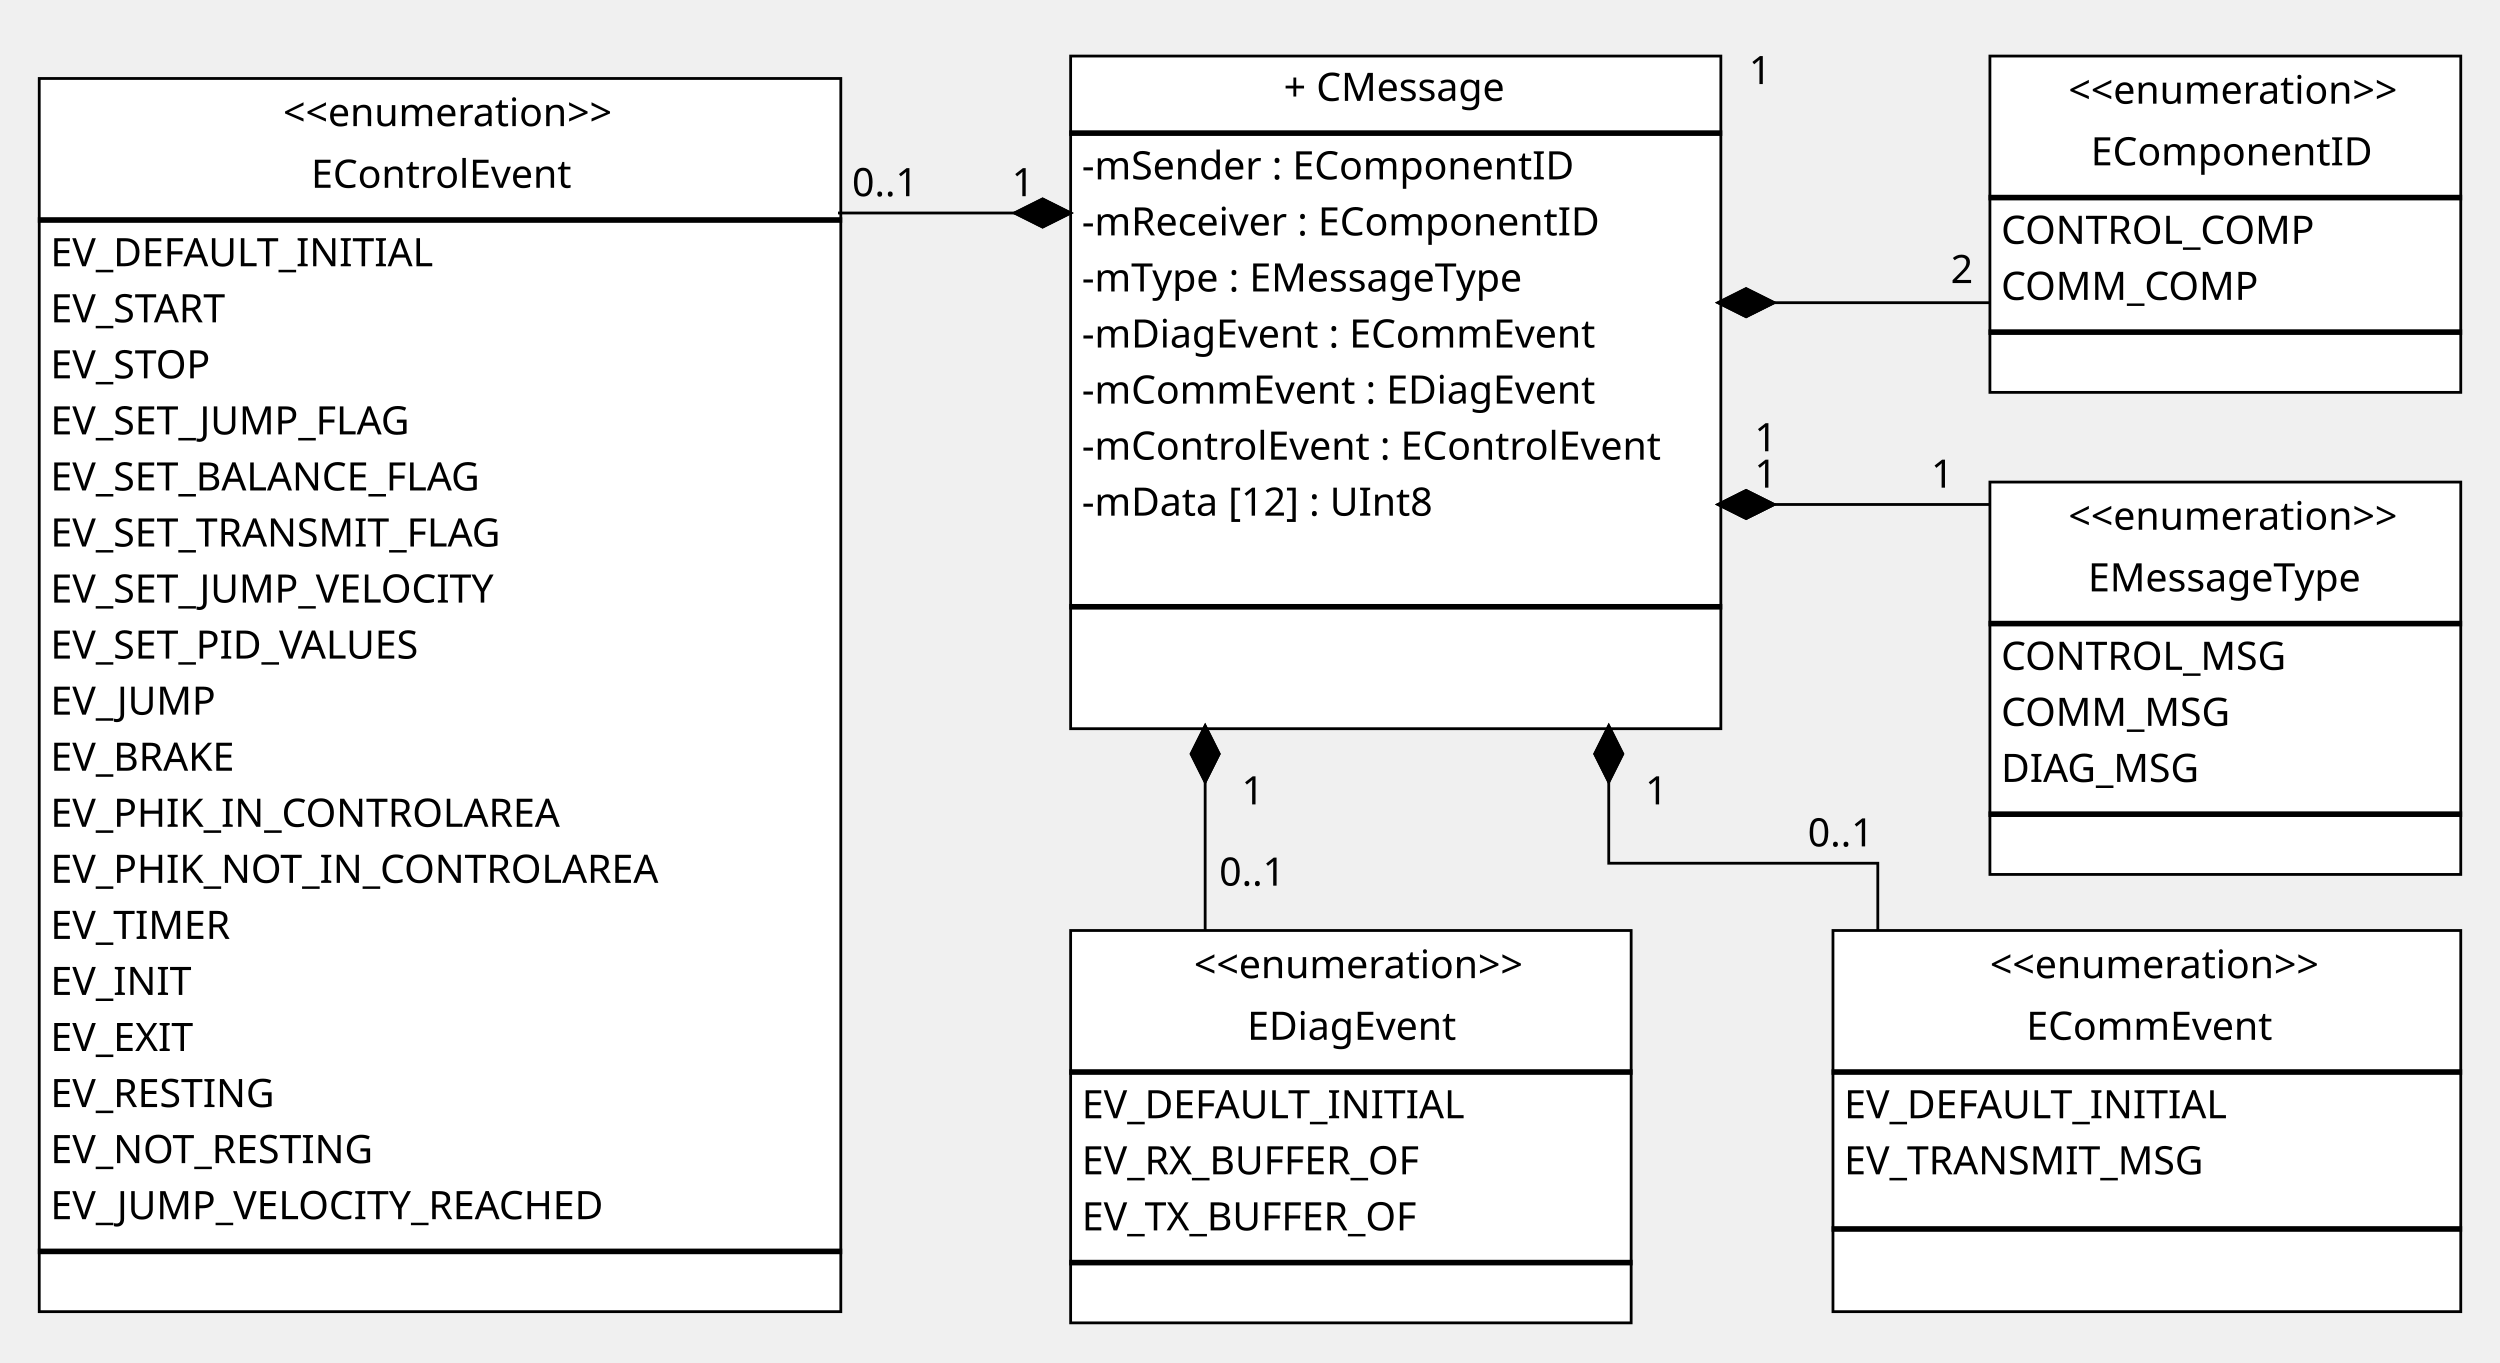
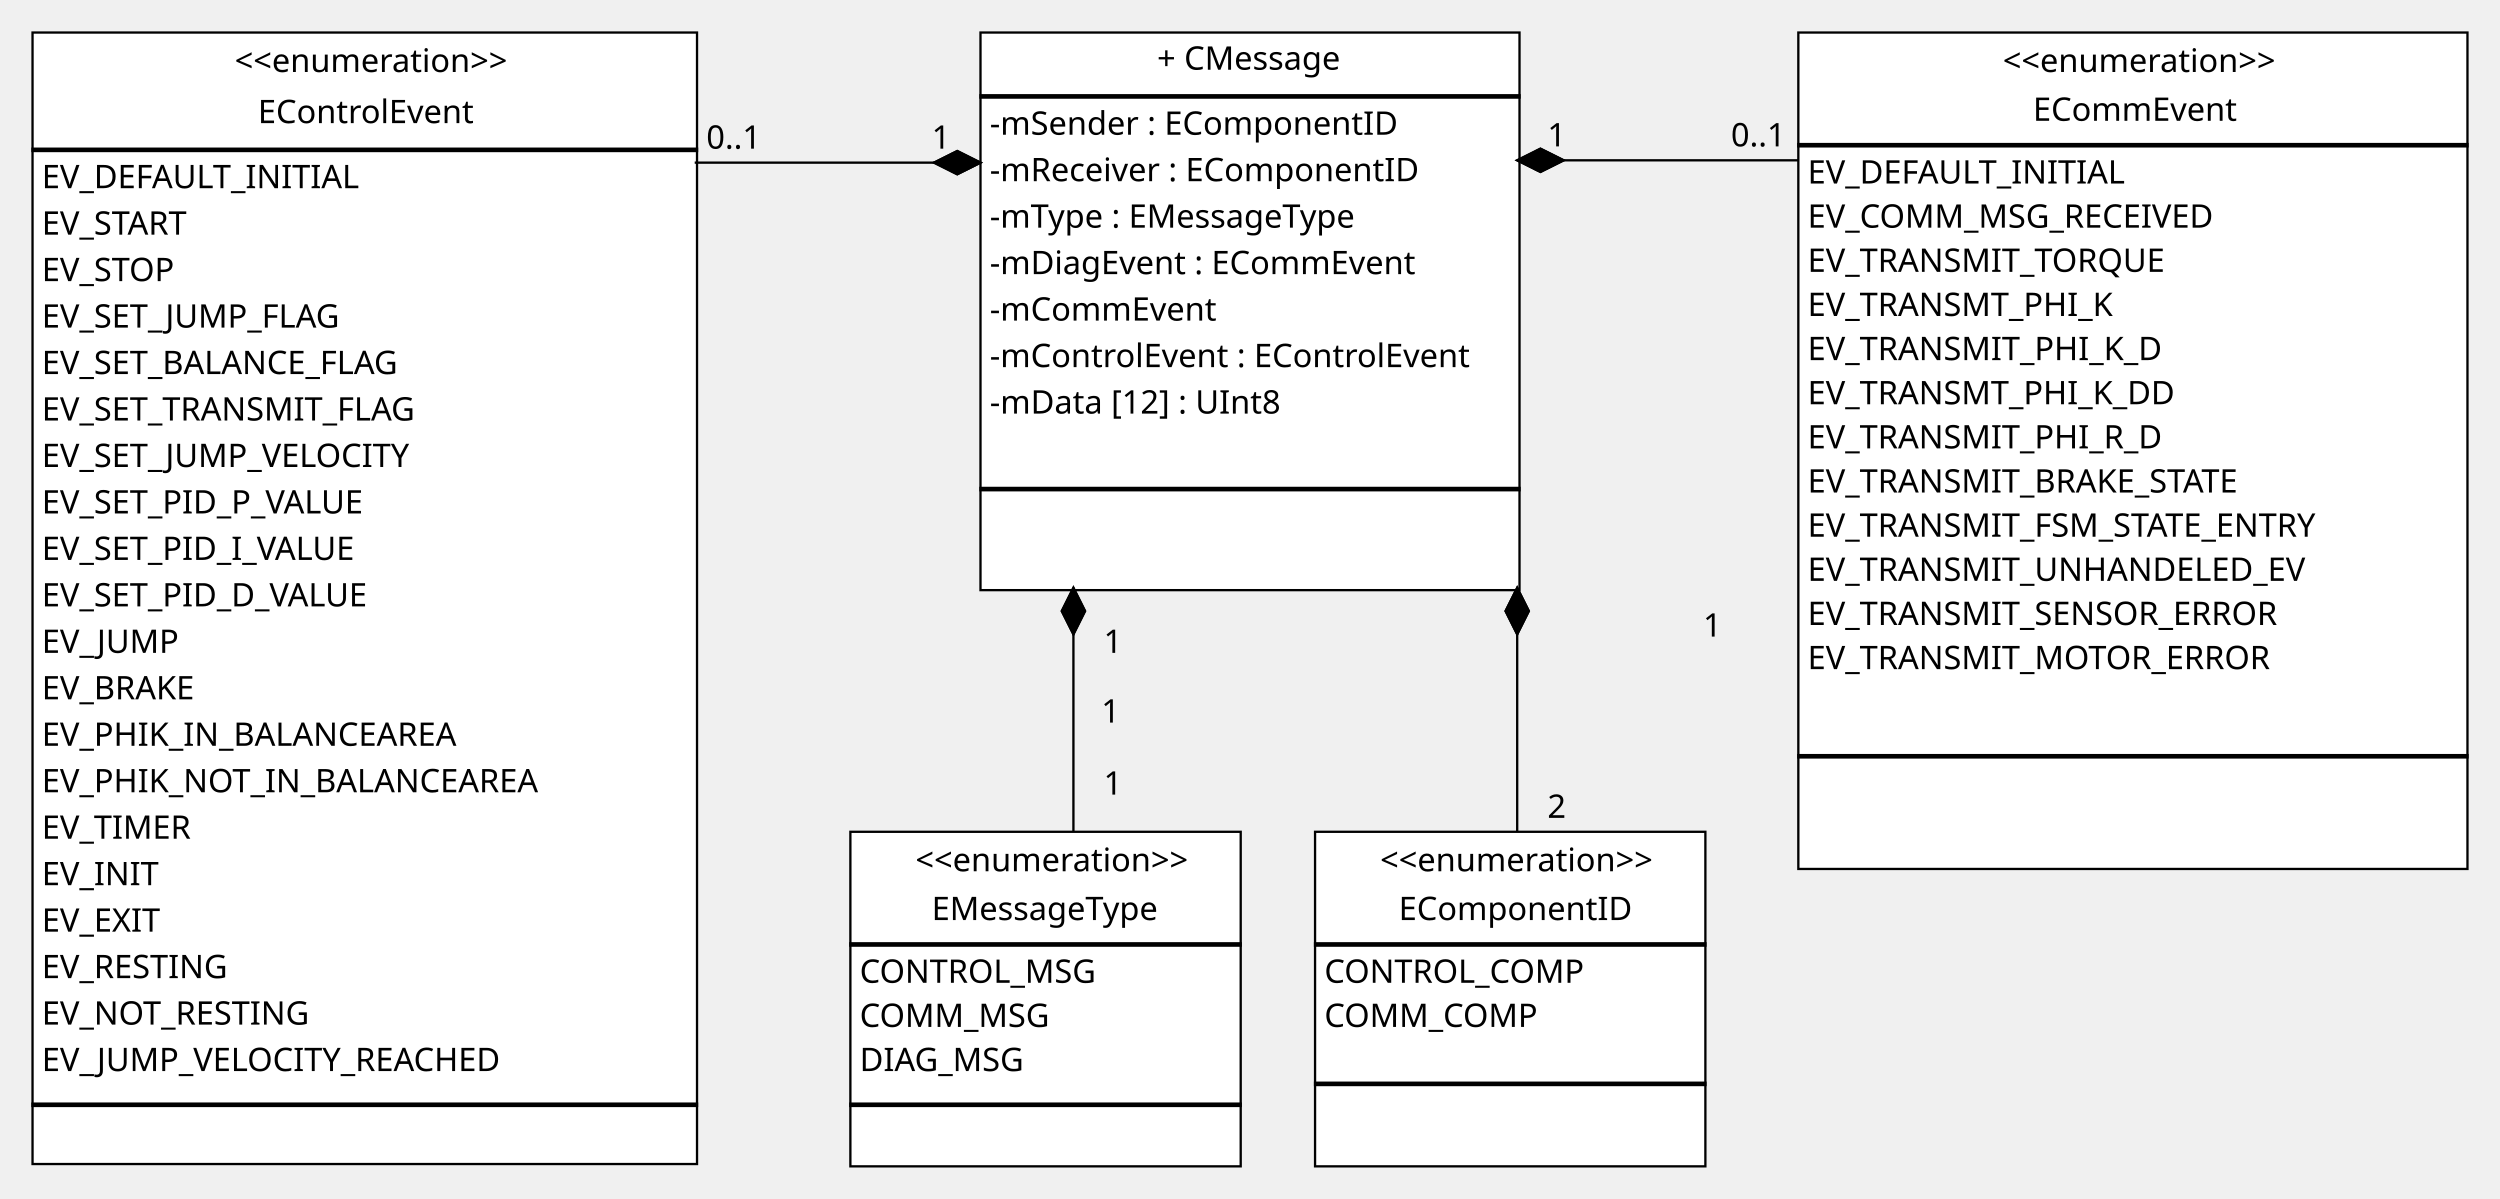
- <svg xmlns="http://www.w3.org/2000/svg" height="486" version="1.1" width="892">
-   <rect fill="#ffffff" height="240" stroke="#ffffff" stroke-width="1" width="232" x="382" y="20" />
-   <rect fill="none" height="240" stroke="#000000" stroke-width="1" width="232" x="382" y="20" />
-   <text font-family="Dialog" font-size="14" x="458" y="36">
+ <svg xmlns="http://www.w3.org/2000/svg" height="516" version="1.1" width="1076">
+   <rect fill="#ffffff" height="240" stroke="#ffffff" stroke-width="1" width="232" x="422" y="14" />
+   <rect fill="none" height="240" stroke="#000000" stroke-width="1" width="232" x="422" y="14" />
+   <text font-family="Dialog" font-size="14" x="498" y="30">
+ CMessage</text>
-   <rect fill="#000000" height="1" stroke="#000000" stroke-width="1" width="232" x="382" y="47" />
-   <text font-family="Dialog" font-size="14" x="386" y="64">
+   <rect fill="#000000" height="1" stroke="#000000" stroke-width="1" width="232" x="422" y="41" />
+   <text font-family="Dialog" font-size="14" x="426" y="58">
-mSender : EComponentID</text>
-   <text font-family="Dialog" font-size="14" x="386" y="84">
+   <text font-family="Dialog" font-size="14" x="426" y="78">
-mReceiver : EComponentID</text>
-   <text font-family="Dialog" font-size="14" x="386" y="104">
+   <text font-family="Dialog" font-size="14" x="426" y="98">
-mType : EMessageType</text>
-   <text font-family="Dialog" font-size="14" x="386" y="124">
+   <text font-family="Dialog" font-size="14" x="426" y="118">
-mDiagEvent : ECommEvent</text>
-   <text font-family="Dialog" font-size="14" x="386" y="144">
- -mCommEvent : EDiagEvent</text>
-   <text font-family="Dialog" font-size="14" x="386" y="164">
+   <text font-family="Dialog" font-size="14" x="426" y="138">
+ -mCommEvent</text>
+   <text font-family="Dialog" font-size="14" x="426" y="158">
-mControlEvent : EControlEvent</text>
-   <text font-family="Dialog" font-size="14" x="386" y="184">
+   <text font-family="Dialog" font-size="14" x="426" y="178">
-mData [12] : UInt8</text>
-   <rect fill="#000000" height="1" stroke="#000000" stroke-width="1" width="232" x="382" y="216" />
-   <rect fill="#ffffff" height="120" stroke="#ffffff" stroke-width="1" width="168" x="710" y="20" />
-   <rect fill="none" height="120" stroke="#000000" stroke-width="1" width="168" x="710" y="20" />
-   <text font-family="Dialog" font-size="14" x="746" y="59">
+   <rect fill="#000000" height="1" stroke="#000000" stroke-width="1" width="232" x="422" y="210" />
+   <rect fill="#ffffff" height="144" stroke="#ffffff" stroke-width="1" width="168" x="566" y="358" />
+   <rect fill="none" height="144" stroke="#000000" stroke-width="1" width="168" x="566" y="358" />
+   <text font-family="Dialog" font-size="14" x="602" y="396">
EComponentID</text>
-   <text font-family="Dialog" font-size="14" x="738" y="37">
+   <text font-family="Dialog" font-size="14" x="594" y="375">
&lt;&lt;enumeration&gt;&gt;</text>
-   <rect fill="#000000" height="1" stroke="#000000" stroke-width="1" width="168" x="710" y="70" />
-   <text font-family="Dialog" font-size="14" x="714" y="87">
+   <rect fill="#000000" height="1" stroke="#000000" stroke-width="1" width="168" x="566" y="406" />
+   <text font-family="Dialog" font-size="14" x="570" y="423">
CONTROL_COMP</text>
-   <text font-family="Dialog" font-size="14" x="714" y="107">
+   <text font-family="Dialog" font-size="14" x="570" y="442">
COMM_COMP</text>
-   <rect fill="#000000" height="1" stroke="#000000" stroke-width="1" width="168" x="710" y="118" />
-   <polyline fill="none" points="613,108 710,108" stroke="#000000" stroke-width="1" />
-   <polygon fill="#000000" points="613,108 623,103 633,108 623,113" stroke="#000000" stroke-width="1" />
-   <polygon fill="none" points="613,108 623,103 633,108 623,113" stroke="#000000" stroke-width="1" />
-   <text font-family="Dialog" font-size="14" x="637" y="93">
+   <rect fill="#000000" height="1" stroke="#000000" stroke-width="1" width="168" x="566" y="466" />
+   <polyline fill="none" points="653,253 653,358" stroke="#000000" stroke-width="1" />
+   <polygon fill="#000000" points="653,253 658,263 653,273 648,263" stroke="#000000" stroke-width="1" />
+   <polygon fill="none" points="653,253 658,263 653,273 648,263" stroke="#000000" stroke-width="1" />
+   <text font-family="Dialog" font-size="14" x="668" y="326">
 </text>
-   <text font-family="Dialog" font-size="14" x="624" y="30">
+   <text font-family="Dialog" font-size="14" x="733" y="274">
1</text>
-   <text font-family="Dialog" font-size="14" x="696" y="101">
+   <text font-family="Dialog" font-size="14" x="666" y="352">
2</text>
-   <rect fill="#ffffff" height="440" stroke="#ffffff" stroke-width="1" width="286" x="14" y="28" />
-   <rect fill="none" height="440" stroke="#000000" stroke-width="1" width="286" x="14" y="28" />
-   <text font-family="Dialog" font-size="14" x="111" y="67">
+   <rect fill="#ffffff" height="487" stroke="#ffffff" stroke-width="1" width="286" x="14" y="14" />
+   <rect fill="none" height="487" stroke="#000000" stroke-width="1" width="286" x="14" y="14" />
+   <text font-family="Dialog" font-size="14" x="111" y="53">
EControlEvent</text>
-   <text font-family="Dialog" font-size="14" x="101" y="45">
+   <text font-family="Dialog" font-size="14" x="101" y="31">
&lt;&lt;enumeration&gt;&gt;</text>
-   <rect fill="#000000" height="1" stroke="#000000" stroke-width="1" width="286" x="14" y="78" />
-   <text font-family="Dialog" font-size="14" x="18" y="95">
+   <rect fill="#000000" height="1" stroke="#000000" stroke-width="1" width="286" x="14" y="64" />
+   <text font-family="Dialog" font-size="14" x="18" y="81">
EV_DEFAULT_INITIAL</text>
-   <text font-family="Dialog" font-size="14" x="18" y="115">
+   <text font-family="Dialog" font-size="14" x="18" y="101">
EV_START</text>
-   <text font-family="Dialog" font-size="14" x="18" y="135">
+   <text font-family="Dialog" font-size="14" x="18" y="121">
EV_STOP</text>
-   <text font-family="Dialog" font-size="14" x="18" y="155">
+   <text font-family="Dialog" font-size="14" x="18" y="141">
EV_SET_JUMP_FLAG</text>
-   <text font-family="Dialog" font-size="14" x="18" y="175">
+   <text font-family="Dialog" font-size="14" x="18" y="161">
EV_SET_BALANCE_FLAG</text>
-   <text font-family="Dialog" font-size="14" x="18" y="195">
+   <text font-family="Dialog" font-size="14" x="18" y="181">
EV_SET_TRANSMIT_FLAG</text>
-   <text font-family="Dialog" font-size="14" x="18" y="215">
+   <text font-family="Dialog" font-size="14" x="18" y="201">
EV_SET_JUMP_VELOCITY</text>
-   <text font-family="Dialog" font-size="14" x="18" y="235">
- EV_SET_PID_VALUES</text>
-   <text font-family="Dialog" font-size="14" x="18" y="255">
+   <text font-family="Dialog" font-size="14" x="18" y="221">
+ EV_SET_PID_P_VALUE</text>
+   <text font-family="Dialog" font-size="14" x="18" y="241">
+ EV_SET_PID_I_VALUE</text>
+   <text font-family="Dialog" font-size="14" x="18" y="261">
+ EV_SET_PID_D_VALUE</text>
+   <text font-family="Dialog" font-size="14" x="18" y="281">
EV_JUMP</text>
-   <text font-family="Dialog" font-size="14" x="18" y="275">
+   <text font-family="Dialog" font-size="14" x="18" y="301">
EV_BRAKE</text>
-   <text font-family="Dialog" font-size="14" x="18" y="295">
- EV_PHIK_IN_CONTROLAREA</text>
-   <text font-family="Dialog" font-size="14" x="18" y="315">
- EV_PHIK_NOT_IN_CONTROLAREA</text>
-   <text font-family="Dialog" font-size="14" x="18" y="335">
+   <text font-family="Dialog" font-size="14" x="18" y="321">
+ EV_PHIK_IN_BALANCEAREA</text>
+   <text font-family="Dialog" font-size="14" x="18" y="341">
+ EV_PHIK_NOT_IN_BALANCEAREA</text>
+   <text font-family="Dialog" font-size="14" x="18" y="361">
EV_TIMER</text>
-   <text font-family="Dialog" font-size="14" x="18" y="355">
+   <text font-family="Dialog" font-size="14" x="18" y="381">
EV_INIT</text>
-   <text font-family="Dialog" font-size="14" x="18" y="375">
+   <text font-family="Dialog" font-size="14" x="18" y="401">
EV_EXIT</text>
-   <text font-family="Dialog" font-size="14" x="18" y="395">
+   <text font-family="Dialog" font-size="14" x="18" y="421">
EV_RESTING</text>
-   <text font-family="Dialog" font-size="14" x="18" y="415">
+   <text font-family="Dialog" font-size="14" x="18" y="441">
EV_NOT_RESTING</text>
-   <text font-family="Dialog" font-size="14" x="18" y="435">
+   <text font-family="Dialog" font-size="14" x="18" y="461">
EV_JUMP_VELOCITY_REACHED</text>
-   <rect fill="#000000" height="1" stroke="#000000" stroke-width="1" width="286" x="14" y="446" />
-   <rect fill="#ffffff" height="136" stroke="#ffffff" stroke-width="1" width="224" x="654" y="332" />
-   <rect fill="none" height="136" stroke="#000000" stroke-width="1" width="224" x="654" y="332" />
-   <text font-family="Dialog" font-size="14" x="723" y="371">
+   <rect fill="#000000" height="1" stroke="#000000" stroke-width="1" width="286" x="14" y="475" />
+   <rect fill="#ffffff" height="360" stroke="#ffffff" stroke-width="1" width="288" x="774" y="14" />
+   <rect fill="none" height="360" stroke="#000000" stroke-width="1" width="288" x="774" y="14" />
+   <text font-family="Dialog" font-size="14" x="875" y="52">
ECommEvent</text>
-   <text font-family="Dialog" font-size="14" x="710" y="349">
+   <text font-family="Dialog" font-size="14" x="862" y="31">
&lt;&lt;enumeration&gt;&gt;</text>
-   <rect fill="#000000" height="1" stroke="#000000" stroke-width="1" width="224" x="654" y="382" />
-   <text font-family="Dialog" font-size="14" x="658" y="399">
+   <rect fill="#000000" height="1" stroke="#000000" stroke-width="1" width="288" x="774" y="62" />
+   <text font-family="Dialog" font-size="14" x="778" y="79">
EV_DEFAULT_INITIAL</text>
-   <text font-family="Dialog" font-size="14" x="658" y="419">
- EV_TRANSMIT_MSG</text>
-   <rect fill="#000000" height="1" stroke="#000000" stroke-width="1" width="224" x="654" y="438" />
-   <rect fill="#ffffff" height="140" stroke="#ffffff" stroke-width="1" width="200" x="382" y="332" />
-   <rect fill="none" height="140" stroke="#000000" stroke-width="1" width="200" x="382" y="332" />
-   <text font-family="Dialog" font-size="14" x="445" y="371">
- EDiagEvent</text>
-   <text font-family="Dialog" font-size="14" x="426" y="349">
+   <text font-family="Dialog" font-size="14" x="778" y="98">
+ EV_COMM_MSG_RECEIVED</text>
+   <text font-family="Dialog" font-size="14" x="778" y="117">
+ EV_TRANSMIT_TORQUE</text>
+   <text font-family="Dialog" font-size="14" x="778" y="136">
+ EV_TRANSMT_PHI_K</text>
+   <text font-family="Dialog" font-size="14" x="778" y="155">
+ EV_TRANSMIT_PHI_K_D</text>
+   <text font-family="Dialog" font-size="14" x="778" y="174">
+ EV_TRANSMT_PHI_K_DD</text>
+   <text font-family="Dialog" font-size="14" x="778" y="193">
+ EV_TRANSMIT_PHI_R_D</text>
+   <text font-family="Dialog" font-size="14" x="778" y="212">
+ EV_TRANSMIT_BRAKE_STATE</text>
+   <text font-family="Dialog" font-size="14" x="778" y="231">
+ EV_TRANSMIT_FSM_STATE_ENTRY</text>
+   <text font-family="Dialog" font-size="14" x="778" y="250">
+ EV_TRANSMIT_UNHANDELED_EV</text>
+   <text font-family="Dialog" font-size="14" x="778" y="269">
+ EV_TRANSMIT_SENSOR_ERROR</text>
+   <text font-family="Dialog" font-size="14" x="778" y="288">
+ EV_TRANSMIT_MOTOR_ERROR</text>
+   <rect fill="#000000" height="1" stroke="#000000" stroke-width="1" width="288" x="774" y="325" />
+   <rect fill="#ffffff" height="144" stroke="#ffffff" stroke-width="1" width="168" x="366" y="358" />
+   <rect fill="none" height="144" stroke="#000000" stroke-width="1" width="168" x="366" y="358" />
+   <text font-family="Dialog" font-size="14" x="401" y="396">
+ EMessageType</text>
+   <text font-family="Dialog" font-size="14" x="394" y="375">
&lt;&lt;enumeration&gt;&gt;</text>
-   <rect fill="#000000" height="1" stroke="#000000" stroke-width="1" width="200" x="382" y="382" />
-   <text font-family="Dialog" font-size="14" x="386" y="399">
- EV_DEFAULT_INITIAL</text>
-   <text font-family="Dialog" font-size="14" x="386" y="419">
- EV_RX_BUFFER_OF</text>
-   <text font-family="Dialog" font-size="14" x="386" y="439">
- EV_TX_BUFFER_OF</text>
-   <rect fill="#000000" height="1" stroke="#000000" stroke-width="1" width="200" x="382" y="450" />
-   <rect fill="#ffffff" height="140" stroke="#ffffff" stroke-width="1" width="168" x="710" y="172" />
-   <rect fill="none" height="140" stroke="#000000" stroke-width="1" width="168" x="710" y="172" />
-   <text font-family="Dialog" font-size="14" x="745" y="211">
- EMessageType</text>
-   <text font-family="Dialog" font-size="14" x="738" y="189">
- &lt;&lt;enumeration&gt;&gt;</text>
-   <rect fill="#000000" height="1" stroke="#000000" stroke-width="1" width="168" x="710" y="222" />
-   <text font-family="Dialog" font-size="14" x="714" y="239">
+   <rect fill="#000000" height="1" stroke="#000000" stroke-width="1" width="168" x="366" y="406" />
+   <text font-family="Dialog" font-size="14" x="370" y="423">
CONTROL_MSG</text>
-   <text font-family="Dialog" font-size="14" x="714" y="259">
+   <text font-family="Dialog" font-size="14" x="370" y="442">
COMM_MSG</text>
-   <text font-family="Dialog" font-size="14" x="714" y="279">
+   <text font-family="Dialog" font-size="14" x="370" y="461">
DIAG_MSG</text>
-   <rect fill="#000000" height="1" stroke="#000000" stroke-width="1" width="168" x="710" y="290" />
-   <polyline fill="none" points="613,180 710,180" stroke="#000000" stroke-width="1" />
-   <polygon fill="#000000" points="613,180 623,175 633,180 623,185" stroke="#000000" stroke-width="1" />
-   <polygon fill="none" points="613,180 623,175 633,180 623,185" stroke="#000000" stroke-width="1" />
-   <text font-family="Dialog" font-size="14" x="626" y="161">
+   <rect fill="#000000" height="1" stroke="#000000" stroke-width="1" width="168" x="366" y="475" />
+   <polyline fill="none" points="462,253 462,358" stroke="#000000" stroke-width="1" />
+   <polygon fill="#000000" points="462,253 467,263 462,273 457,263" stroke="#000000" stroke-width="1" />
+   <polygon fill="none" points="462,253 467,263 462,273 457,263" stroke="#000000" stroke-width="1" />
+   <text font-family="Dialog" font-size="14" x="474" y="311">
 1</text>
-   <text font-family="Dialog" font-size="14" x="626" y="174">
+   <text font-family="Dialog" font-size="14" x="475" y="281">
1</text>
-   <text font-family="Dialog" font-size="14" x="689" y="174">
+   <text font-family="Dialog" font-size="14" x="475" y="342">
1</text>
-   <polyline fill="none" points="382,76 299,76" stroke="#000000" stroke-width="1" />
-   <polygon fill="#000000" points="382,76 372,81 362,76 372,71" stroke="#000000" stroke-width="1" />
-   <polygon fill="none" points="382,76 372,81 362,76 372,71" stroke="#000000" stroke-width="1" />
-   <text font-family="Dialog" font-size="14" x="310" y="57">
+   <polyline fill="none" points="422,70 299,70" stroke="#000000" stroke-width="1" />
+   <polygon fill="#000000" points="422,70 412,75 402,70 412,65" stroke="#000000" stroke-width="1" />
+   <polygon fill="none" points="422,70 412,75 402,70 412,65" stroke="#000000" stroke-width="1" />
+   <text font-family="Dialog" font-size="14" x="330" y="51">
 </text>
-   <text font-family="Dialog" font-size="14" x="361" y="70">
+   <text font-family="Dialog" font-size="14" x="401" y="64">
1</text>
-   <text font-family="Dialog" font-size="14" x="304" y="70">
+   <text font-family="Dialog" font-size="14" x="304" y="64">
0..1</text>
-   <polyline fill="none" points="430,259 430,332" stroke="#000000" stroke-width="1" />
-   <polygon fill="#000000" points="430,259 435,269 430,279 425,269" stroke="#000000" stroke-width="1" />
-   <polygon fill="none" points="430,259 435,269 430,279 425,269" stroke="#000000" stroke-width="1" />
-   <text font-family="Dialog" font-size="14" x="446" y="301">
+   <polyline fill="none" points="653,69 774,69" stroke="#000000" stroke-width="1" />
+   <polygon fill="#000000" points="653,69 663,64 673,69 663,74" stroke="#000000" stroke-width="1" />
+   <polygon fill="none" points="653,69 663,64 673,69 663,74" stroke="#000000" stroke-width="1" />
+   <text font-family="Dialog" font-size="14" x="682" y="50">
 </text>
-   <text font-family="Dialog" font-size="14" x="443" y="287">
+   <text font-family="Dialog" font-size="14" x="666" y="63">
1</text>
-   <text font-family="Dialog" font-size="14" x="435" y="316">
- 0..1</text>
-   <polyline fill="none" points="574,259 574,308 670,308 670,332" stroke="#000000" stroke-width="1" />
-   <polygon fill="#000000" points="574,259 579,269 574,279 569,269" stroke="#000000" stroke-width="1" />
-   <polygon fill="none" points="574,259 579,269 574,279 569,269" stroke="#000000" stroke-width="1" />
-   <text font-family="Dialog" font-size="14" x="578" y="253">
-  </text>
-   <text font-family="Dialog" font-size="14" x="587" y="287">
- 1</text>
-   <text font-family="Dialog" font-size="14" x="645" y="302">
+   <text font-family="Dialog" font-size="14" x="745" y="63">
0..1</text>
</svg>
